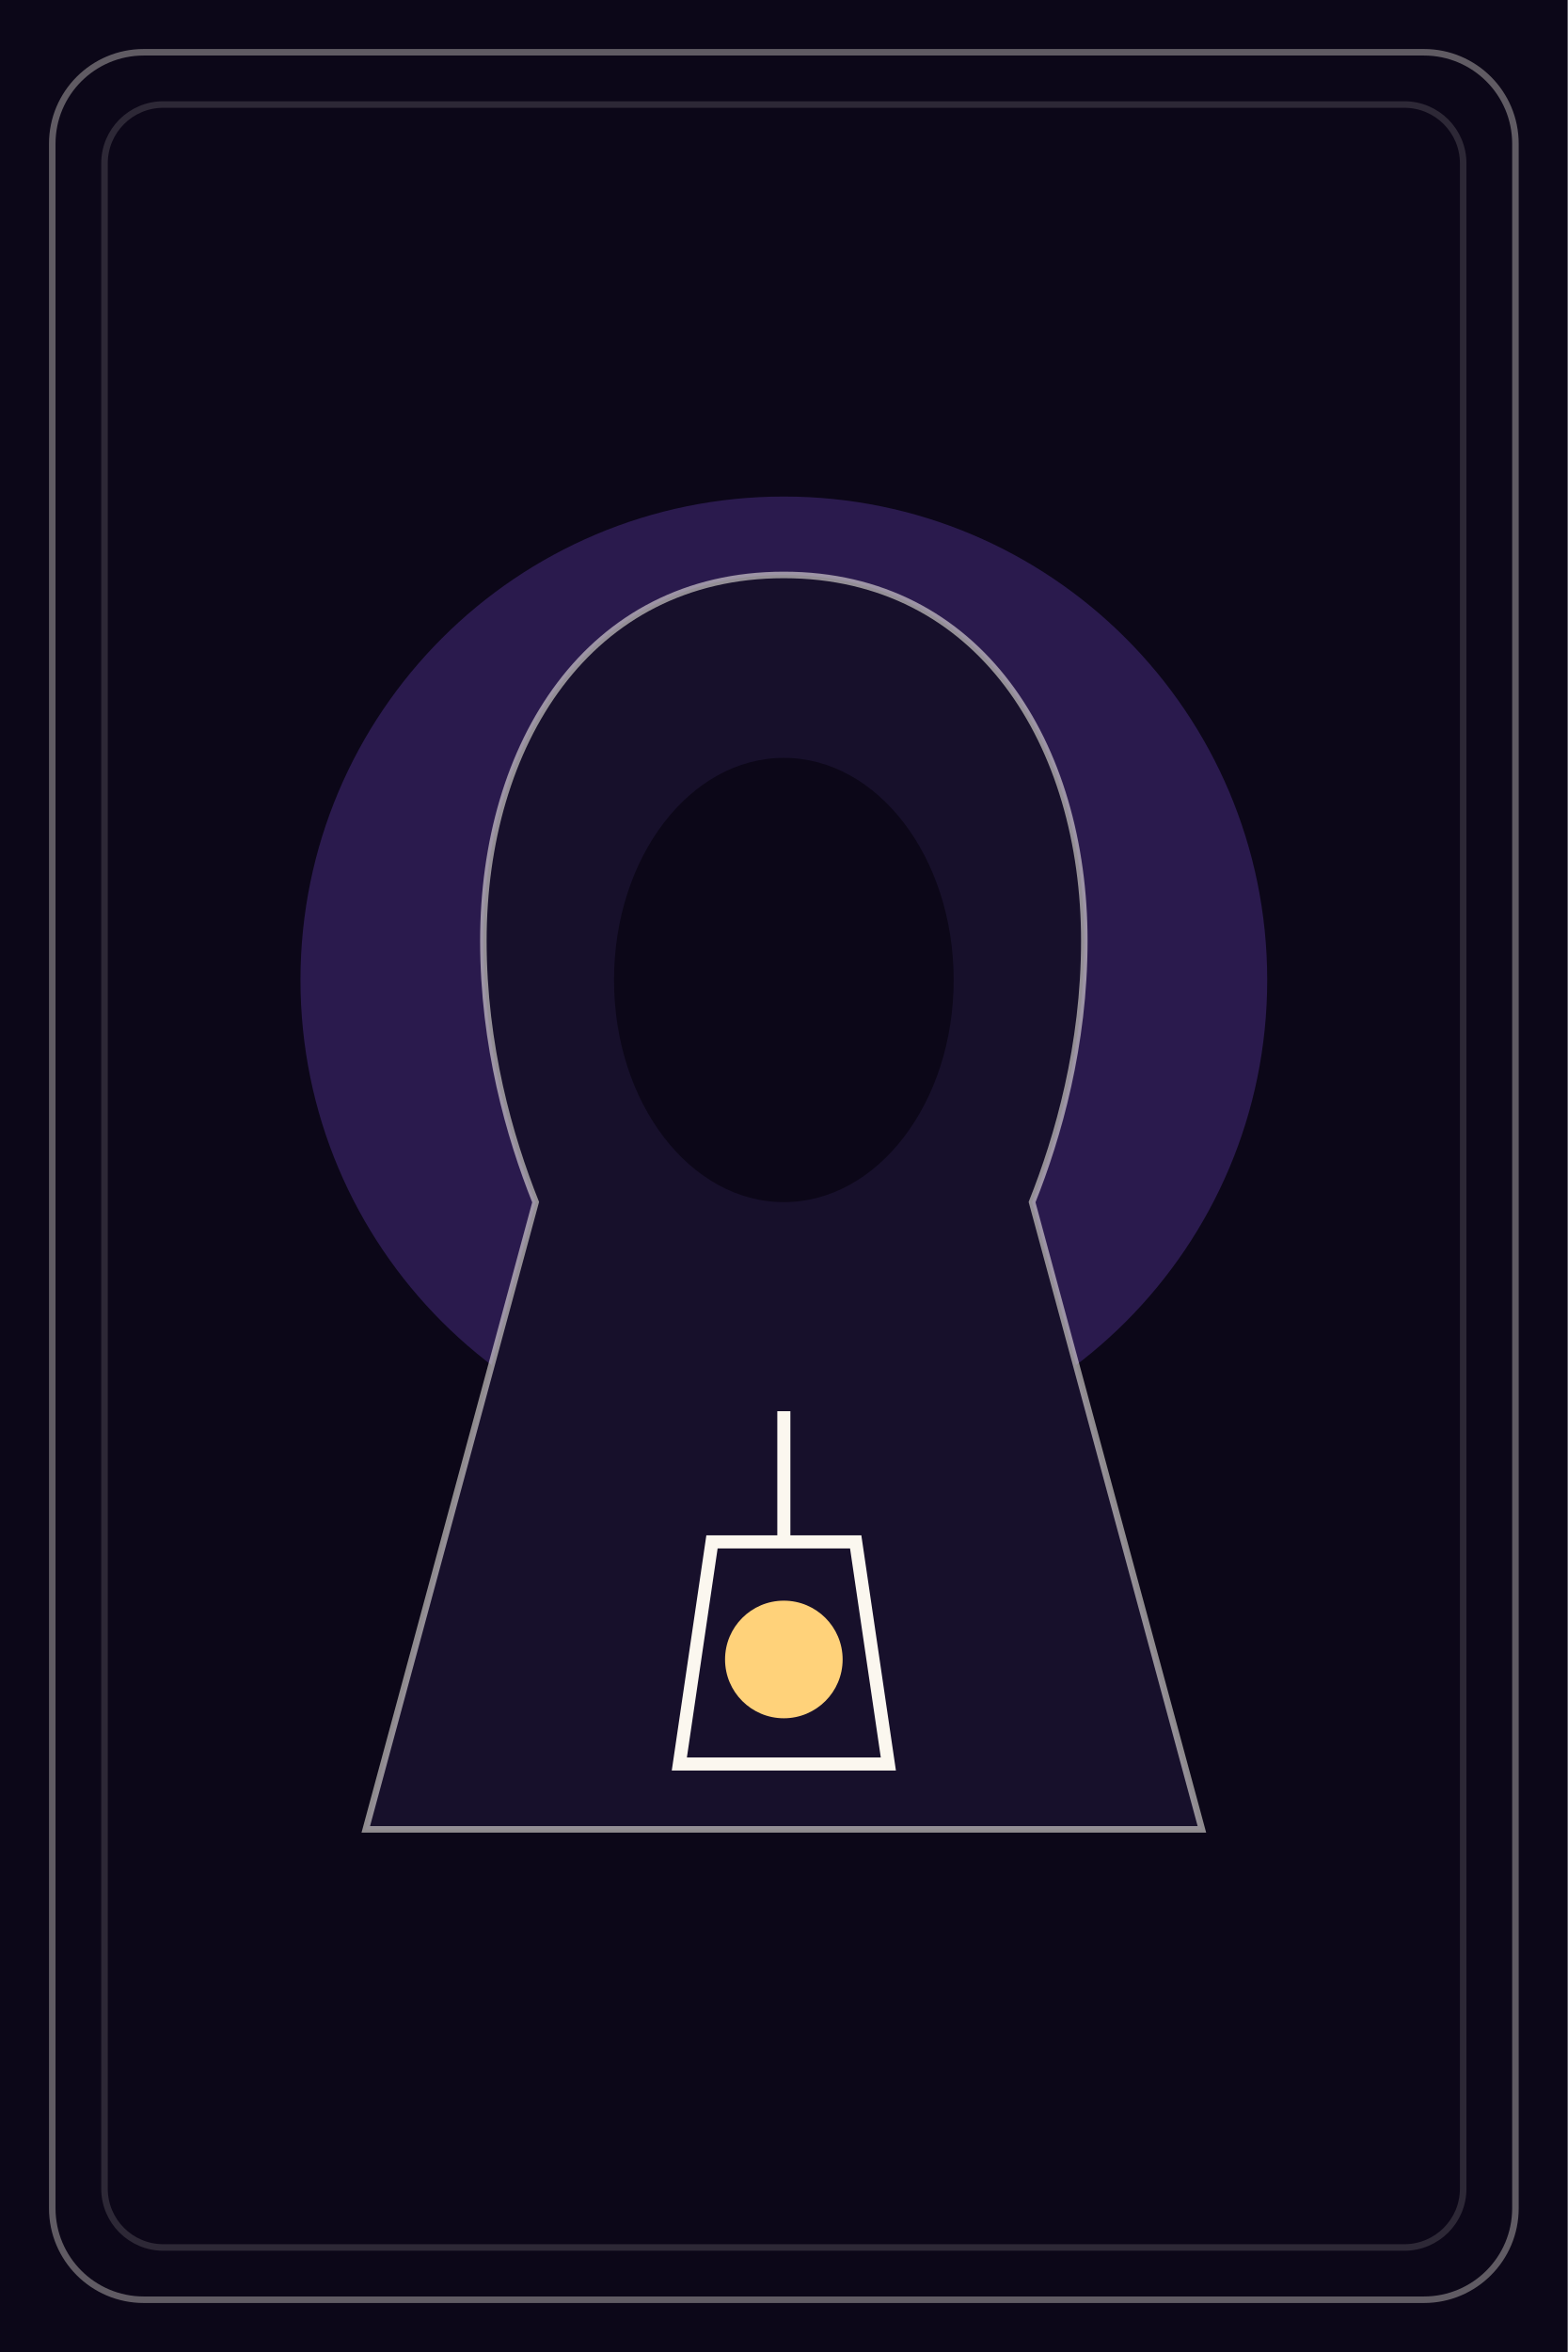
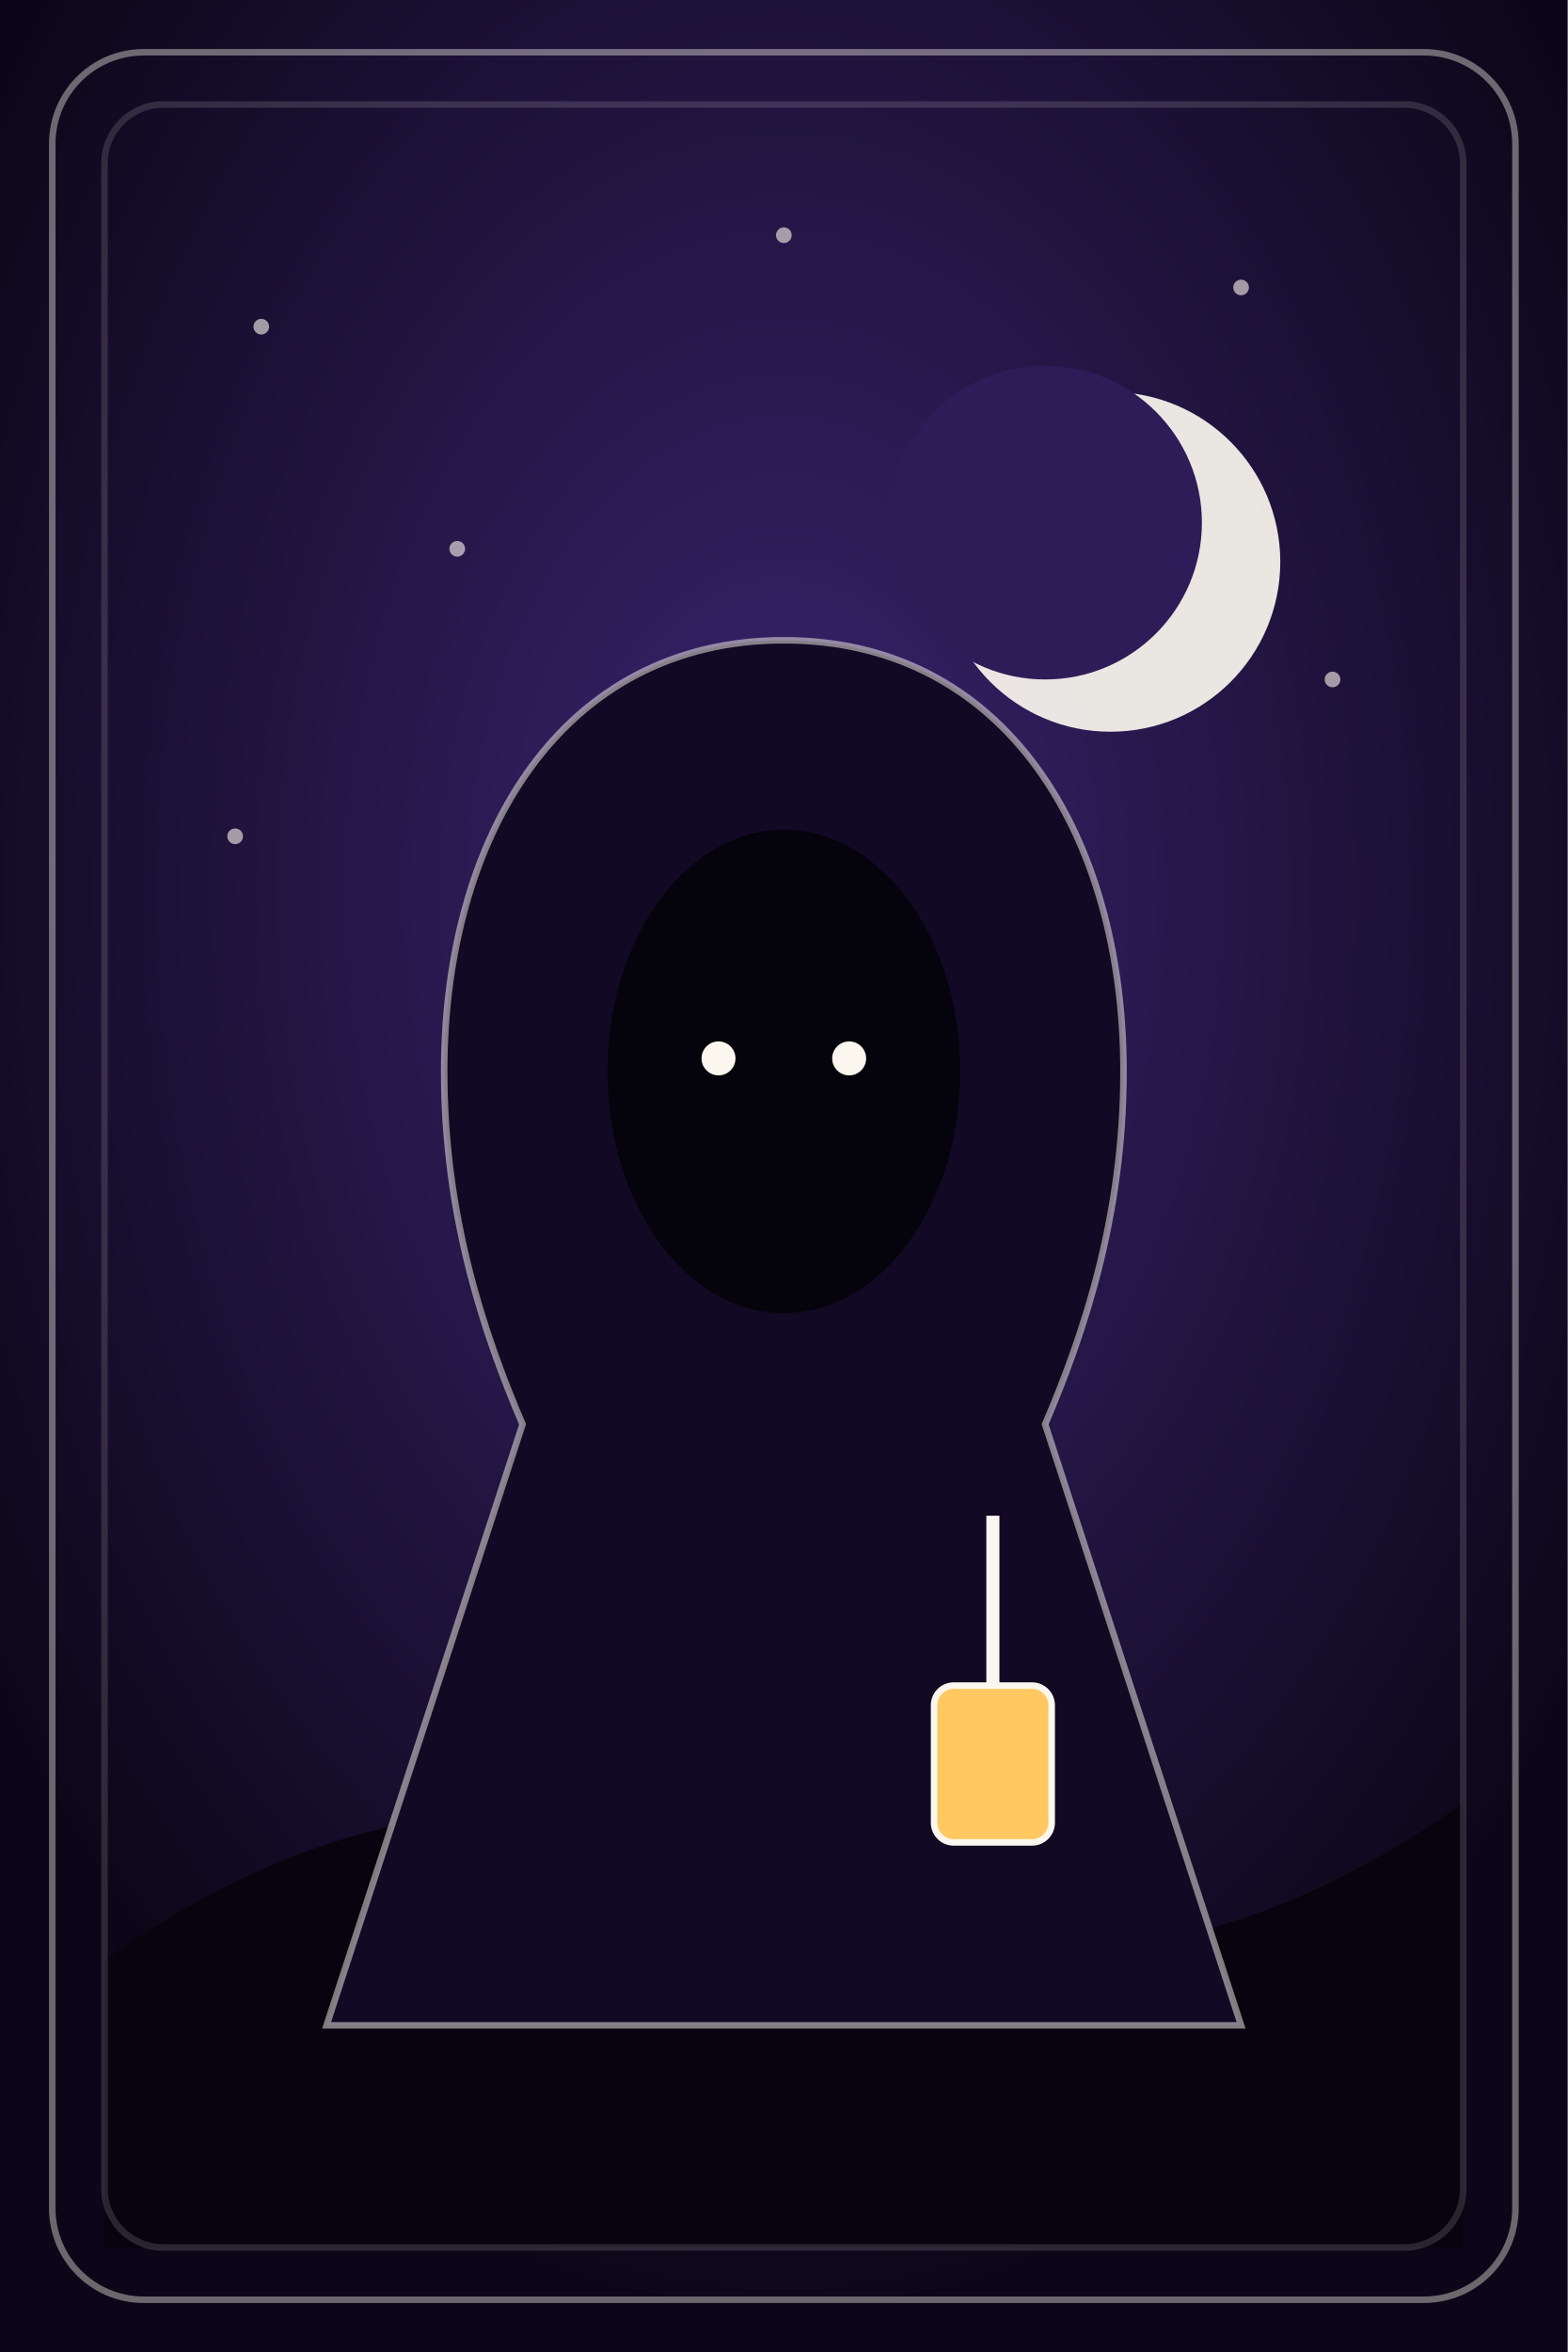
<svg xmlns="http://www.w3.org/2000/svg" viewBox="0 0 240 360">
-   <rect width="240" height="360" fill="#0c0718" />
-   <circle cx="120" cy="150" r="74" fill="#2a1a4d" />
-   <path d="M120 88c-30 0-46 26-46 56 0 16 4 30 8 40l-26 96h128l-26-96c4-10 8-24 8-40 0-30-16-56-46-56z" fill="#17102b" stroke="#fbf7ef" stroke-opacity=".55" />
-   <ellipse cx="120" cy="150" rx="26" ry="34" fill="#0c0718" />
-   <path d="M120 236v-20m-11 20h22l5 34h-32z" fill="none" stroke="#fbf7ef" stroke-width="2" />
-   <circle cx="120" cy="254" r="9" fill="#ffd27a" />
-   <rect x="8" y="8" width="224" height="344" rx="14" fill="none" stroke="#fbf7ef" stroke-opacity=".35" />
+   <defs>
+     <radialGradient id="g" cx="50%" cy="38%" r="60%">
+       <stop offset="0" stop-color="#3a2470" />
+       <stop offset="1" stop-color="#0c0718" />
+     </radialGradient>
+   </defs>
+   <rect width="240" height="360" fill="url(#g)" />
+   <circle cx="40" cy="50" r="1.2" fill="#fbf7ef" opacity=".6" />
+   <circle cx="70" cy="84" r="1.2" fill="#fbf7ef" opacity=".6" />
+   <circle cx="190" cy="44" r="1.2" fill="#fbf7ef" opacity=".6" />
+   <circle cx="204" cy="104" r="1.2" fill="#fbf7ef" opacity=".6" />
+   <circle cx="36" cy="128" r="1.2" fill="#fbf7ef" opacity=".6" />
+   <circle cx="176" cy="74" r="1.2" fill="#fbf7ef" opacity=".6" />
+   <circle cx="120" cy="36" r="1.2" fill="#fbf7ef" opacity=".6" />
+   <circle cx="170" cy="86" r="26" fill="#fbf7ef" opacity=".92" />
+   <circle cx="160" cy="80" r="24" fill="#2d1c58" />
+   <path d="M16 300 Q70 262 120 288 T224 276 V344 H16Z" fill="#07040f" />
+   <path d="M120 98c-34 0-52 30-52 66 0 22 6 40 12 54l-30 92h140l-30-92c6-14 12-32 12-54 0-36-18-66-52-66z" fill="#120a24" stroke="#fbf7ef" stroke-opacity=".5" />
+   <ellipse cx="120" cy="164" rx="27" ry="37" fill="#05030b" />
+   <circle cx="110" cy="162" r="2.6" fill="#fbf7ef" />
+   <circle cx="130" cy="162" r="2.6" fill="#fbf7ef" />
+   <path d="M152 232v26" stroke="#fbf7ef" stroke-width="2" />
+   <rect x="143" y="258" width="18" height="24" rx="3" fill="#ffc861" stroke="#fbf7ef" />
+   <rect x="8" y="8" width="224" height="344" rx="14" fill="none" stroke="#fbf7ef" stroke-opacity=".4" />
  <rect x="16" y="16" width="208" height="328" rx="9" fill="none" stroke="#fbf7ef" stroke-opacity=".14" />
</svg>
